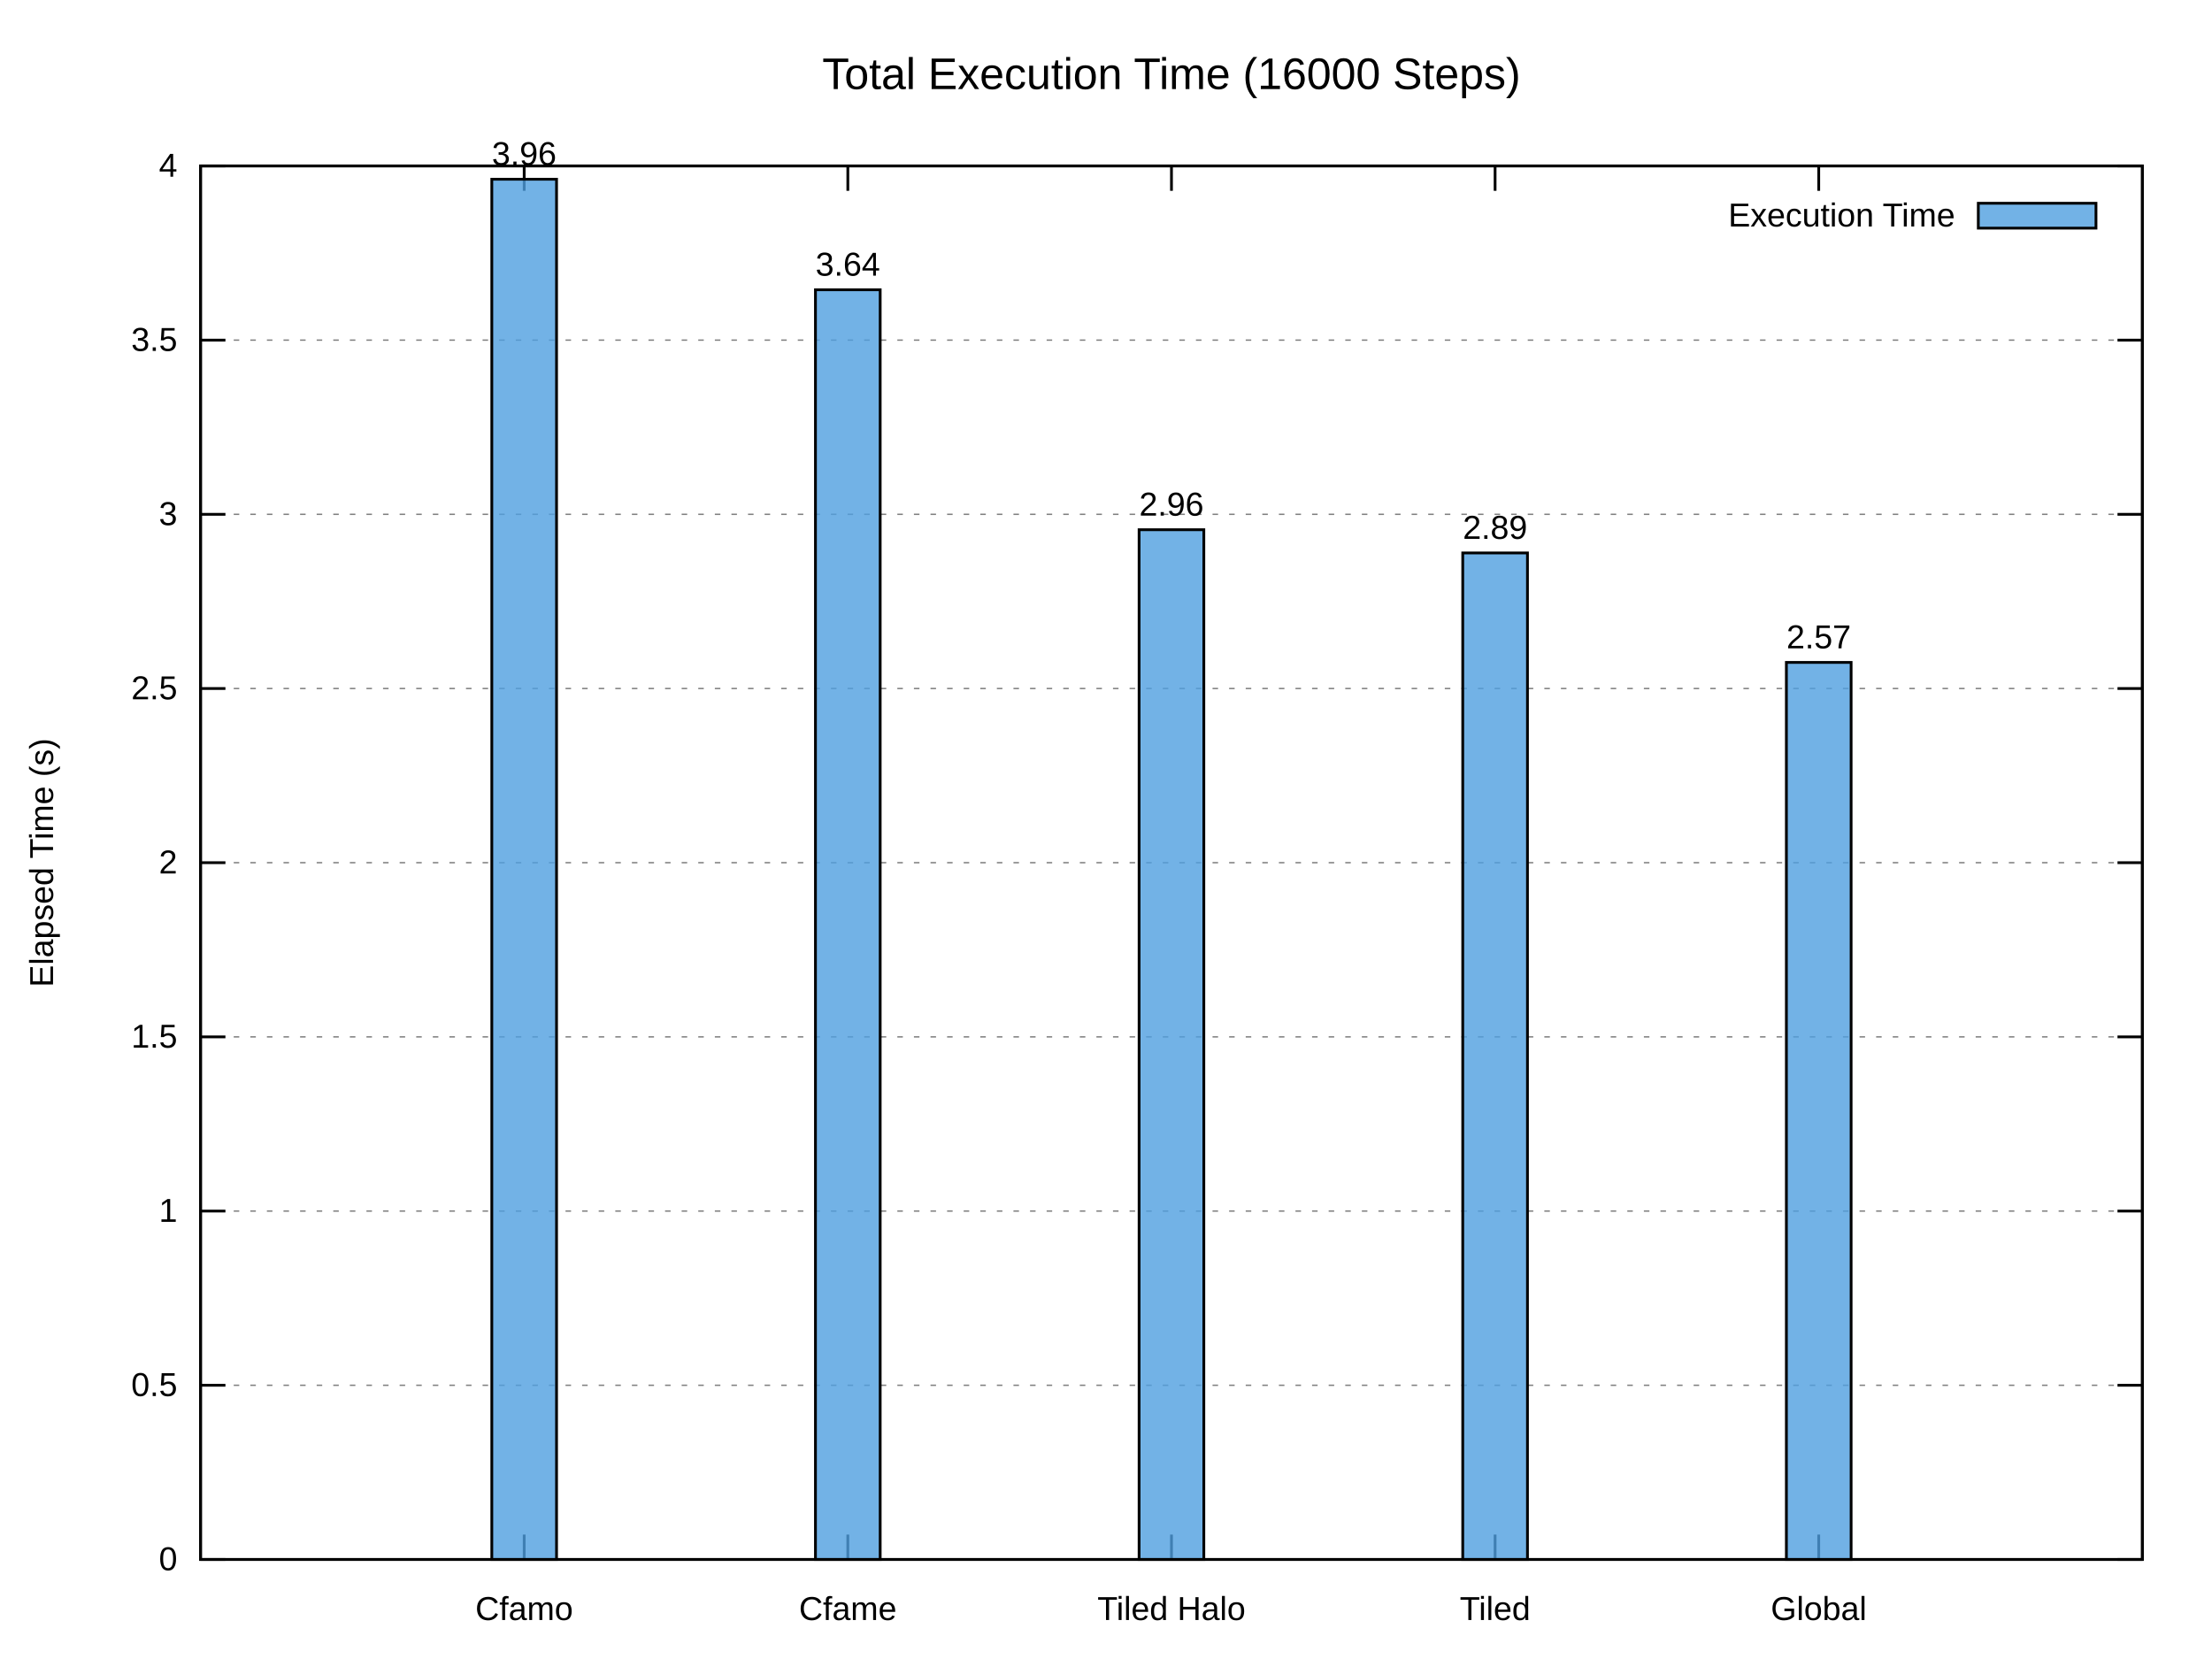
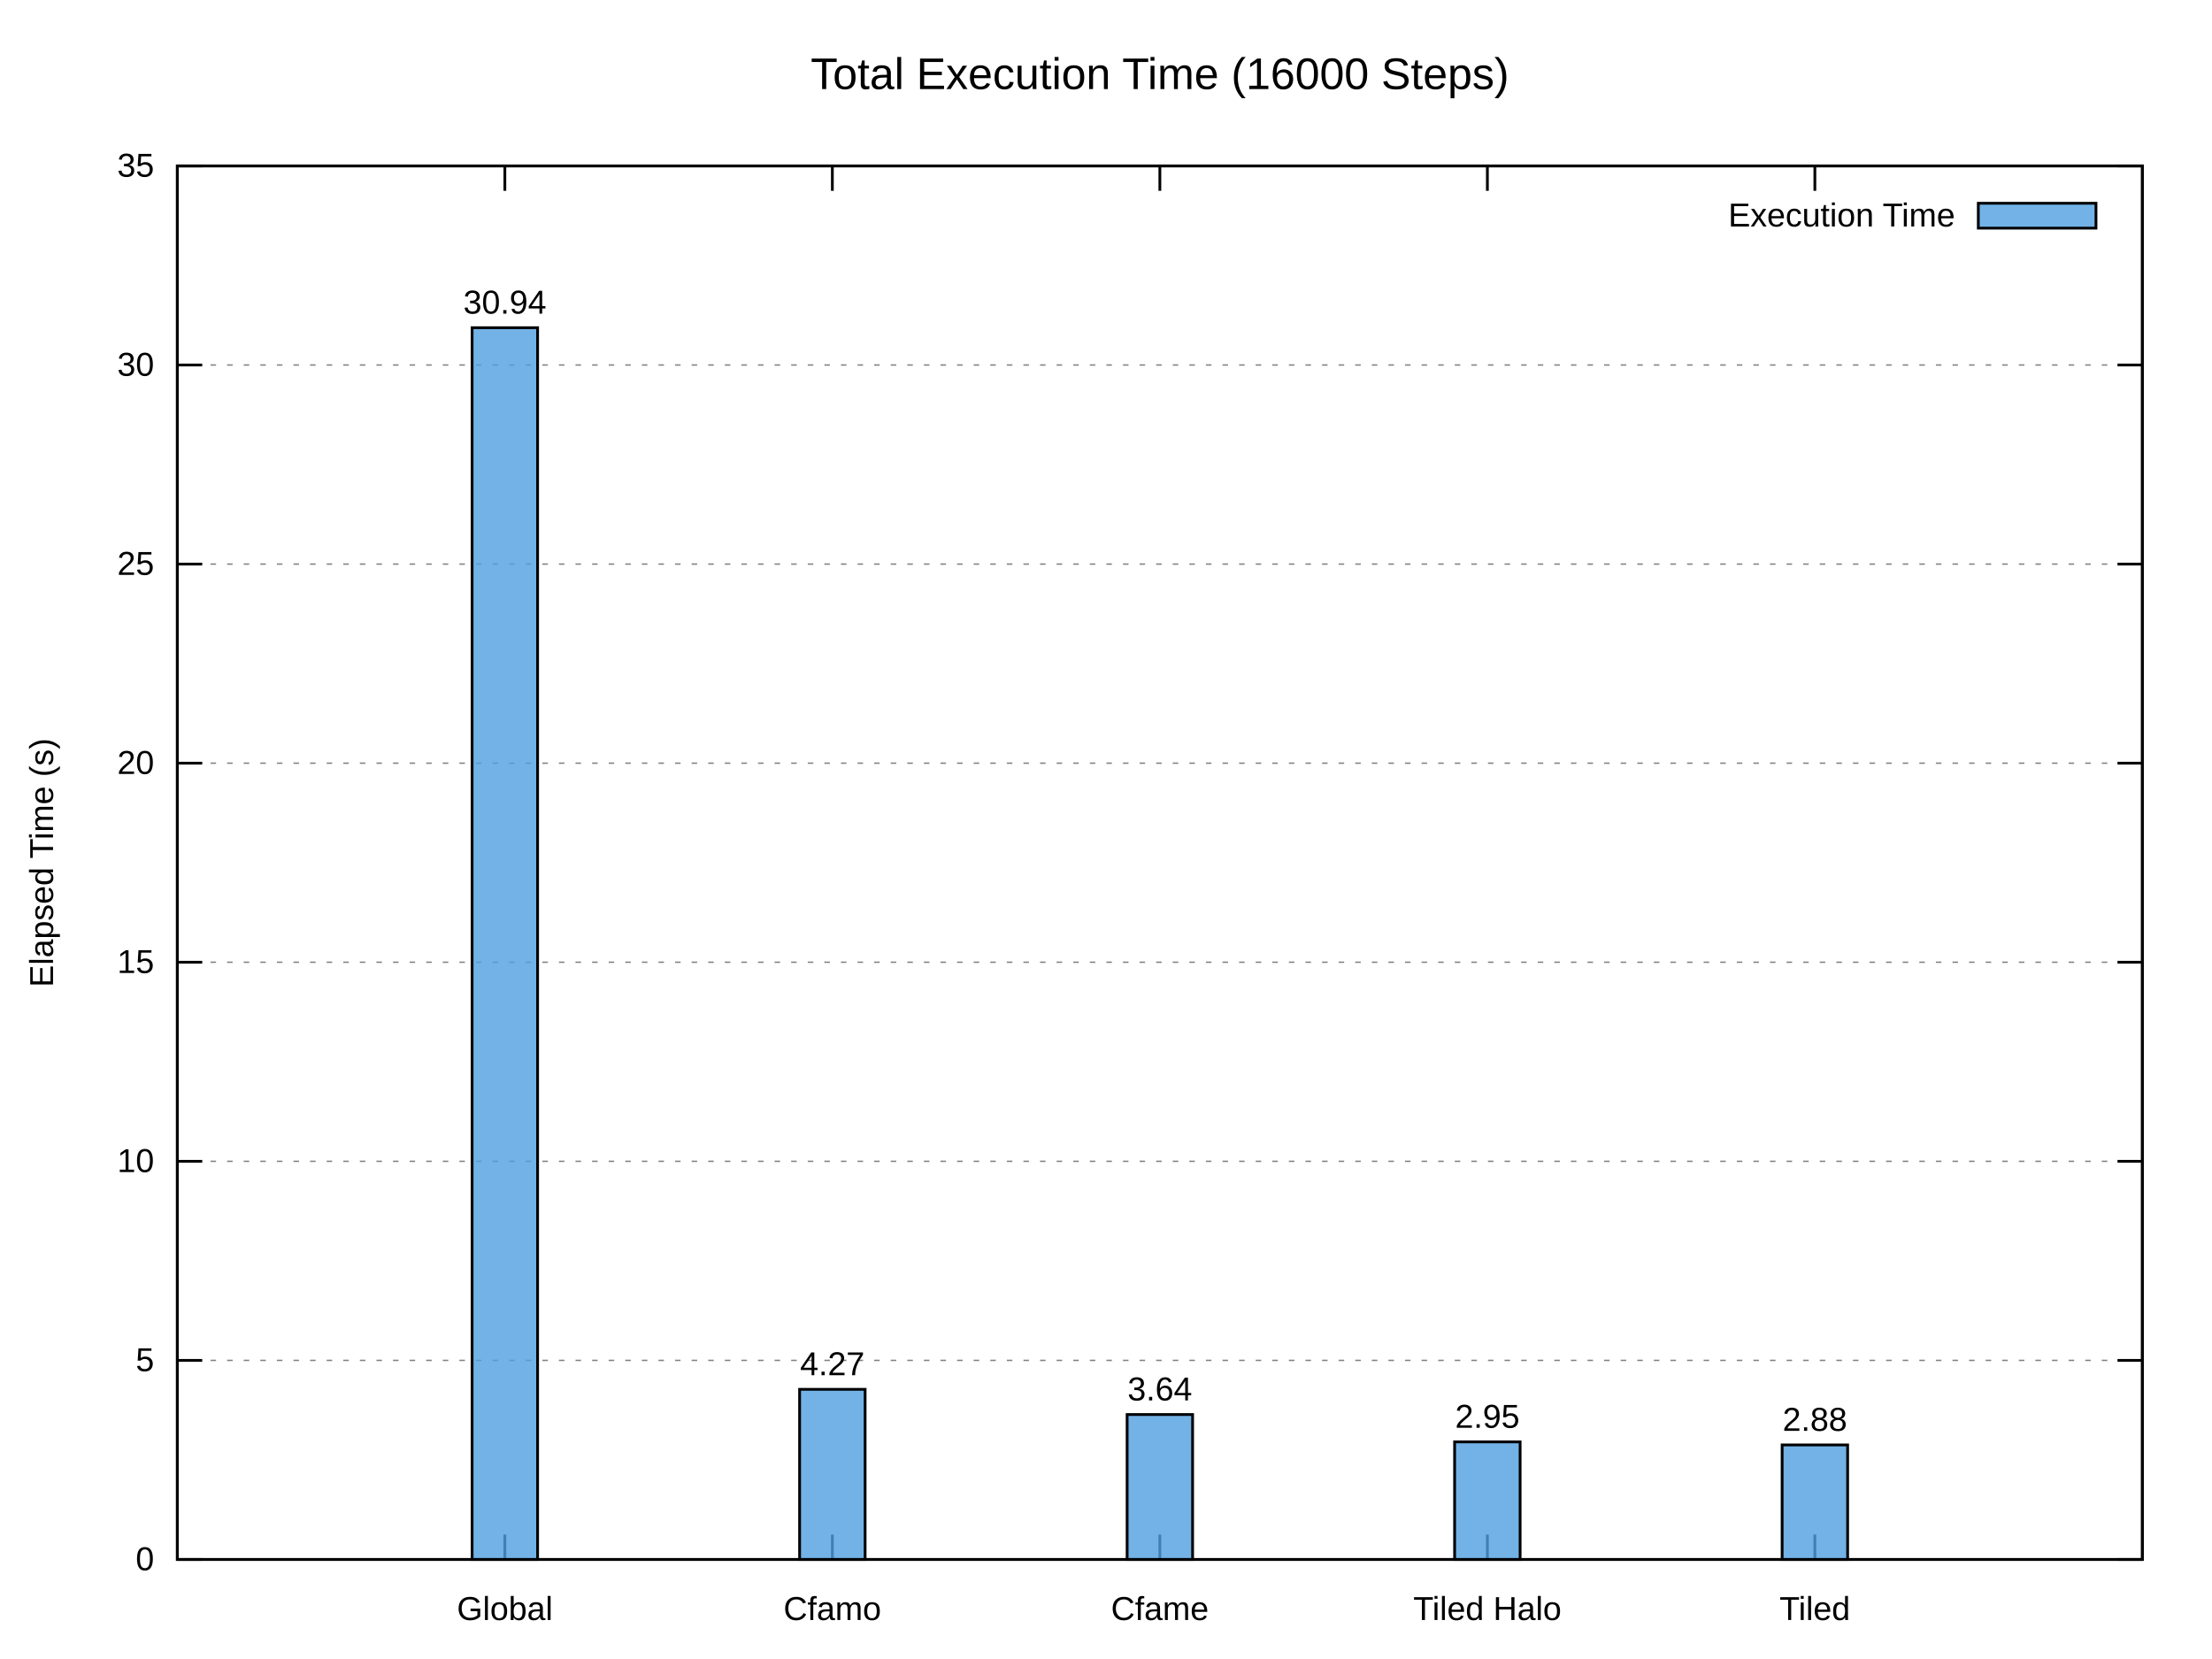
<svg xmlns="http://www.w3.org/2000/svg" xmlns:xlink="http://www.w3.org/1999/xlink" width="800" height="600" viewBox="0 0 800 600">
  <g id="gnuplot_canvas">
    <rect x="0" y="0" width="800" height="600" fill="none" />
    <defs>
      <circle id="gpDot" r="0.5" stroke-width="0.5" stroke="currentColor" />
      <path id="gpPt0" stroke-width="0.222" stroke="currentColor" d="M-1,0 h2 M0,-1 v2" />
      <path id="gpPt1" stroke-width="0.222" stroke="currentColor" d="M-1,-1 L1,1 M1,-1 L-1,1" />
      <path id="gpPt2" stroke-width="0.222" stroke="currentColor" d="M-1,0 L1,0 M0,-1 L0,1 M-1,-1 L1,1 M-1,1 L1,-1" />
      <rect id="gpPt3" stroke-width="0.222" stroke="currentColor" x="-1" y="-1" width="2" height="2" />
      <rect id="gpPt4" stroke-width="0.222" stroke="currentColor" fill="currentColor" x="-1" y="-1" width="2" height="2" />
      <circle id="gpPt5" stroke-width="0.222" stroke="currentColor" cx="0" cy="0" r="1" />
      <use xlink:href="#gpPt5" id="gpPt6" fill="currentColor" stroke="none" />
      <path id="gpPt7" stroke-width="0.222" stroke="currentColor" d="M0,-1.33 L-1.33,0.67 L1.33,0.67 z" />
      <use xlink:href="#gpPt7" id="gpPt8" fill="currentColor" stroke="none" />
      <use xlink:href="#gpPt7" id="gpPt9" stroke="currentColor" transform="rotate(180)" />
      <use xlink:href="#gpPt9" id="gpPt10" fill="currentColor" stroke="none" />
      <use xlink:href="#gpPt3" id="gpPt11" stroke="currentColor" transform="rotate(45)" />
      <use xlink:href="#gpPt11" id="gpPt12" fill="currentColor" stroke="none" />
      <path id="gpPt13" stroke-width="0.222" stroke="currentColor" d="M0,1.330 L1.265,0.411 L0.782,-1.067 L-0.782,-1.076 L-1.265,0.411 z" />
      <use xlink:href="#gpPt13" id="gpPt14" fill="currentColor" stroke="none" />
      <filter id="textbox" filterUnits="objectBoundingBox" x="0" y="0" height="1" width="1">
        <feFlood flood-color="white" flood-opacity="1" result="bgnd" />
        <feComposite in="SourceGraphic" in2="bgnd" operator="atop" />
      </filter>
      <filter id="greybox" filterUnits="objectBoundingBox" x="0" y="0" height="1" width="1">
        <feFlood flood-color="lightgrey" flood-opacity="1" result="grey" />
        <feComposite in="SourceGraphic" in2="grey" operator="atop" />
      </filter>
    </defs>
    <g fill="none" color="white" stroke="currentColor" stroke-width="1.00" stroke-linecap="butt" stroke-linejoin="miter">
</g>
    <g fill="none" color="black" stroke="currentColor" stroke-width="1.00" stroke-linecap="butt" stroke-linejoin="miter">
</g>
    <g fill="none" color="black" stroke="black" stroke-width="0.50" stroke-linecap="butt" stroke-linejoin="miter">
</g>
    <g fill="none" color="gray" stroke="currentColor" stroke-width="0.50" stroke-linecap="butt" stroke-linejoin="miter">
-       <path stroke="gray" stroke-dasharray="2,4" class="gridline" d="M72.53,564.00 L774.82,564.00  " />
-     </g>
-     <g fill="none" color="gray" stroke="gray" stroke-width="1.00" stroke-linecap="butt" stroke-linejoin="miter">
- </g>
-     <g fill="none" color="black" stroke="currentColor" stroke-width="1.00" stroke-linecap="butt" stroke-linejoin="miter">
-       <path stroke="black" d="M72.53,564.00 L81.53,564.00 M774.82,564.00 L765.82,564.00  " />
-       <g transform="translate(64.14,567.90)" stroke="none" fill="black" font-family="Arial" font-size="12.00" text-anchor="end">
+       <path stroke="gray" stroke-dasharray="2,4" class="gridline" d="M64.14,564.00 L774.82,564.00  " />
+     </g>
+     <g fill="none" color="gray" stroke="gray" stroke-width="1.00" stroke-linecap="butt" stroke-linejoin="miter">
+ </g>
+     <g fill="none" color="black" stroke="currentColor" stroke-width="1.00" stroke-linecap="butt" stroke-linejoin="miter">
+       <path stroke="black" d="M64.14,564.00 L73.14,564.00 M774.82,564.00 L765.82,564.00  " />
+       <g transform="translate(55.75,567.90)" stroke="none" fill="black" font-family="Arial" font-size="12.00" text-anchor="end">
        <text>
          <tspan font-family="Arial"> 0</tspan>
        </text>
      </g>
    </g>
    <g fill="none" color="black" stroke="currentColor" stroke-width="1.00" stroke-linecap="butt" stroke-linejoin="miter">
</g>
    <g fill="none" color="black" stroke="black" stroke-width="0.50" stroke-linecap="butt" stroke-linejoin="miter">
</g>
    <g fill="none" color="gray" stroke="currentColor" stroke-width="0.50" stroke-linecap="butt" stroke-linejoin="miter">
-       <path stroke="gray" stroke-dasharray="2,4" class="gridline" d="M72.53,501.00 L774.82,501.00  " />
-     </g>
-     <g fill="none" color="gray" stroke="gray" stroke-width="1.00" stroke-linecap="butt" stroke-linejoin="miter">
- </g>
-     <g fill="none" color="black" stroke="currentColor" stroke-width="1.00" stroke-linecap="butt" stroke-linejoin="miter">
-       <path stroke="black" d="M72.53,501.00 L81.53,501.00 M774.82,501.00 L765.82,501.00  " />
-       <g transform="translate(64.14,504.90)" stroke="none" fill="black" font-family="Arial" font-size="12.00" text-anchor="end">
-         <text>
-           <tspan font-family="Arial"> 0.5</tspan>
-         </text>
-       </g>
-     </g>
-     <g fill="none" color="black" stroke="currentColor" stroke-width="1.00" stroke-linecap="butt" stroke-linejoin="miter">
- </g>
-     <g fill="none" color="black" stroke="black" stroke-width="0.50" stroke-linecap="butt" stroke-linejoin="miter">
- </g>
-     <g fill="none" color="gray" stroke="currentColor" stroke-width="0.50" stroke-linecap="butt" stroke-linejoin="miter">
-       <path stroke="gray" stroke-dasharray="2,4" class="gridline" d="M72.53,438.00 L774.82,438.00  " />
-     </g>
-     <g fill="none" color="gray" stroke="gray" stroke-width="1.00" stroke-linecap="butt" stroke-linejoin="miter">
- </g>
-     <g fill="none" color="black" stroke="currentColor" stroke-width="1.00" stroke-linecap="butt" stroke-linejoin="miter">
-       <path stroke="black" d="M72.53,438.00 L81.53,438.00 M774.82,438.00 L765.82,438.00  " />
-       <g transform="translate(64.14,441.90)" stroke="none" fill="black" font-family="Arial" font-size="12.00" text-anchor="end">
-         <text>
-           <tspan font-family="Arial"> 1</tspan>
-         </text>
-       </g>
-     </g>
-     <g fill="none" color="black" stroke="currentColor" stroke-width="1.00" stroke-linecap="butt" stroke-linejoin="miter">
- </g>
-     <g fill="none" color="black" stroke="black" stroke-width="0.50" stroke-linecap="butt" stroke-linejoin="miter">
- </g>
-     <g fill="none" color="gray" stroke="currentColor" stroke-width="0.50" stroke-linecap="butt" stroke-linejoin="miter">
-       <path stroke="gray" stroke-dasharray="2,4" class="gridline" d="M72.53,375.00 L774.82,375.00  " />
-     </g>
-     <g fill="none" color="gray" stroke="gray" stroke-width="1.00" stroke-linecap="butt" stroke-linejoin="miter">
- </g>
-     <g fill="none" color="black" stroke="currentColor" stroke-width="1.00" stroke-linecap="butt" stroke-linejoin="miter">
-       <path stroke="black" d="M72.53,375.00 L81.53,375.00 M774.82,375.00 L765.82,375.00  " />
-       <g transform="translate(64.14,378.90)" stroke="none" fill="black" font-family="Arial" font-size="12.00" text-anchor="end">
-         <text>
-           <tspan font-family="Arial"> 1.5</tspan>
-         </text>
-       </g>
-     </g>
-     <g fill="none" color="black" stroke="currentColor" stroke-width="1.00" stroke-linecap="butt" stroke-linejoin="miter">
- </g>
-     <g fill="none" color="black" stroke="black" stroke-width="0.50" stroke-linecap="butt" stroke-linejoin="miter">
- </g>
-     <g fill="none" color="gray" stroke="currentColor" stroke-width="0.50" stroke-linecap="butt" stroke-linejoin="miter">
-       <path stroke="gray" stroke-dasharray="2,4" class="gridline" d="M72.53,312.00 L774.82,312.00  " />
-     </g>
-     <g fill="none" color="gray" stroke="gray" stroke-width="1.00" stroke-linecap="butt" stroke-linejoin="miter">
- </g>
-     <g fill="none" color="black" stroke="currentColor" stroke-width="1.00" stroke-linecap="butt" stroke-linejoin="miter">
-       <path stroke="black" d="M72.53,312.00 L81.53,312.00 M774.82,312.00 L765.82,312.00  " />
-       <g transform="translate(64.14,315.90)" stroke="none" fill="black" font-family="Arial" font-size="12.00" text-anchor="end">
-         <text>
-           <tspan font-family="Arial"> 2</tspan>
-         </text>
-       </g>
-     </g>
-     <g fill="none" color="black" stroke="currentColor" stroke-width="1.00" stroke-linecap="butt" stroke-linejoin="miter">
- </g>
-     <g fill="none" color="black" stroke="black" stroke-width="0.50" stroke-linecap="butt" stroke-linejoin="miter">
- </g>
-     <g fill="none" color="gray" stroke="currentColor" stroke-width="0.50" stroke-linecap="butt" stroke-linejoin="miter">
-       <path stroke="gray" stroke-dasharray="2,4" class="gridline" d="M72.53,249.01 L774.82,249.01  " />
-     </g>
-     <g fill="none" color="gray" stroke="gray" stroke-width="1.00" stroke-linecap="butt" stroke-linejoin="miter">
- </g>
-     <g fill="none" color="black" stroke="currentColor" stroke-width="1.00" stroke-linecap="butt" stroke-linejoin="miter">
-       <path stroke="black" d="M72.53,249.01 L81.53,249.01 M774.82,249.01 L765.82,249.01  " />
-       <g transform="translate(64.14,252.91)" stroke="none" fill="black" font-family="Arial" font-size="12.00" text-anchor="end">
-         <text>
-           <tspan font-family="Arial"> 2.5</tspan>
-         </text>
-       </g>
-     </g>
-     <g fill="none" color="black" stroke="currentColor" stroke-width="1.00" stroke-linecap="butt" stroke-linejoin="miter">
- </g>
-     <g fill="none" color="black" stroke="black" stroke-width="0.50" stroke-linecap="butt" stroke-linejoin="miter">
- </g>
-     <g fill="none" color="gray" stroke="currentColor" stroke-width="0.50" stroke-linecap="butt" stroke-linejoin="miter">
-       <path stroke="gray" stroke-dasharray="2,4" class="gridline" d="M72.53,186.01 L774.82,186.01  " />
-     </g>
-     <g fill="none" color="gray" stroke="gray" stroke-width="1.00" stroke-linecap="butt" stroke-linejoin="miter">
- </g>
-     <g fill="none" color="black" stroke="currentColor" stroke-width="1.00" stroke-linecap="butt" stroke-linejoin="miter">
-       <path stroke="black" d="M72.53,186.01 L81.53,186.01 M774.82,186.01 L765.82,186.01  " />
-       <g transform="translate(64.14,189.91)" stroke="none" fill="black" font-family="Arial" font-size="12.00" text-anchor="end">
-         <text>
-           <tspan font-family="Arial"> 3</tspan>
-         </text>
-       </g>
-     </g>
-     <g fill="none" color="black" stroke="currentColor" stroke-width="1.00" stroke-linecap="butt" stroke-linejoin="miter">
- </g>
-     <g fill="none" color="black" stroke="black" stroke-width="0.50" stroke-linecap="butt" stroke-linejoin="miter">
- </g>
-     <g fill="none" color="gray" stroke="currentColor" stroke-width="0.50" stroke-linecap="butt" stroke-linejoin="miter">
-       <path stroke="gray" stroke-dasharray="2,4" class="gridline" d="M72.53,123.01 L774.82,123.01  " />
-     </g>
-     <g fill="none" color="gray" stroke="gray" stroke-width="1.00" stroke-linecap="butt" stroke-linejoin="miter">
- </g>
-     <g fill="none" color="black" stroke="currentColor" stroke-width="1.00" stroke-linecap="butt" stroke-linejoin="miter">
-       <path stroke="black" d="M72.53,123.01 L81.53,123.01 M774.82,123.01 L765.82,123.01  " />
-       <g transform="translate(64.14,126.91)" stroke="none" fill="black" font-family="Arial" font-size="12.00" text-anchor="end">
-         <text>
-           <tspan font-family="Arial"> 3.5</tspan>
-         </text>
-       </g>
-     </g>
-     <g fill="none" color="black" stroke="currentColor" stroke-width="1.00" stroke-linecap="butt" stroke-linejoin="miter">
- </g>
-     <g fill="none" color="black" stroke="black" stroke-width="0.50" stroke-linecap="butt" stroke-linejoin="miter">
- </g>
-     <g fill="none" color="gray" stroke="currentColor" stroke-width="0.50" stroke-linecap="butt" stroke-linejoin="miter">
-       <path stroke="gray" stroke-dasharray="2,4" class="gridline" d="M72.53,60.01 L774.82,60.01  " />
-     </g>
-     <g fill="none" color="gray" stroke="gray" stroke-width="1.00" stroke-linecap="butt" stroke-linejoin="miter">
- </g>
-     <g fill="none" color="black" stroke="currentColor" stroke-width="1.00" stroke-linecap="butt" stroke-linejoin="miter">
-       <path stroke="black" d="M72.53,60.01 L81.53,60.01 M774.82,60.01 L765.82,60.01  " />
-       <g transform="translate(64.14,63.91)" stroke="none" fill="black" font-family="Arial" font-size="12.00" text-anchor="end">
-         <text>
-           <tspan font-family="Arial"> 4</tspan>
-         </text>
-       </g>
-     </g>
-     <g fill="none" color="black" stroke="currentColor" stroke-width="1.00" stroke-linecap="butt" stroke-linejoin="miter">
-       <path stroke="black" d="M189.58,564.00 L189.58,555.00 M189.58,60.01 L189.58,69.01  " />
-       <g transform="translate(189.58,585.90)" stroke="none" fill="black" font-family="Arial" font-size="12.00" text-anchor="middle">
+       <path stroke="gray" stroke-dasharray="2,4" class="gridline" d="M64.14,492.00 L774.82,492.00  " />
+     </g>
+     <g fill="none" color="gray" stroke="gray" stroke-width="1.00" stroke-linecap="butt" stroke-linejoin="miter">
+ </g>
+     <g fill="none" color="black" stroke="currentColor" stroke-width="1.00" stroke-linecap="butt" stroke-linejoin="miter">
+       <path stroke="black" d="M64.14,492.00 L73.14,492.00 M774.82,492.00 L765.82,492.00  " />
+       <g transform="translate(55.75,495.90)" stroke="none" fill="black" font-family="Arial" font-size="12.00" text-anchor="end">
+         <text>
+           <tspan font-family="Arial"> 5</tspan>
+         </text>
+       </g>
+     </g>
+     <g fill="none" color="black" stroke="currentColor" stroke-width="1.00" stroke-linecap="butt" stroke-linejoin="miter">
+ </g>
+     <g fill="none" color="black" stroke="black" stroke-width="0.50" stroke-linecap="butt" stroke-linejoin="miter">
+ </g>
+     <g fill="none" color="gray" stroke="currentColor" stroke-width="0.50" stroke-linecap="butt" stroke-linejoin="miter">
+       <path stroke="gray" stroke-dasharray="2,4" class="gridline" d="M64.14,420.00 L774.82,420.00  " />
+     </g>
+     <g fill="none" color="gray" stroke="gray" stroke-width="1.00" stroke-linecap="butt" stroke-linejoin="miter">
+ </g>
+     <g fill="none" color="black" stroke="currentColor" stroke-width="1.00" stroke-linecap="butt" stroke-linejoin="miter">
+       <path stroke="black" d="M64.14,420.00 L73.14,420.00 M774.82,420.00 L765.82,420.00  " />
+       <g transform="translate(55.75,423.90)" stroke="none" fill="black" font-family="Arial" font-size="12.00" text-anchor="end">
+         <text>
+           <tspan font-family="Arial"> 10</tspan>
+         </text>
+       </g>
+     </g>
+     <g fill="none" color="black" stroke="currentColor" stroke-width="1.00" stroke-linecap="butt" stroke-linejoin="miter">
+ </g>
+     <g fill="none" color="black" stroke="black" stroke-width="0.50" stroke-linecap="butt" stroke-linejoin="miter">
+ </g>
+     <g fill="none" color="gray" stroke="currentColor" stroke-width="0.50" stroke-linecap="butt" stroke-linejoin="miter">
+       <path stroke="gray" stroke-dasharray="2,4" class="gridline" d="M64.14,348.00 L774.82,348.00  " />
+     </g>
+     <g fill="none" color="gray" stroke="gray" stroke-width="1.00" stroke-linecap="butt" stroke-linejoin="miter">
+ </g>
+     <g fill="none" color="black" stroke="currentColor" stroke-width="1.00" stroke-linecap="butt" stroke-linejoin="miter">
+       <path stroke="black" d="M64.14,348.00 L73.14,348.00 M774.82,348.00 L765.82,348.00  " />
+       <g transform="translate(55.75,351.90)" stroke="none" fill="black" font-family="Arial" font-size="12.00" text-anchor="end">
+         <text>
+           <tspan font-family="Arial"> 15</tspan>
+         </text>
+       </g>
+     </g>
+     <g fill="none" color="black" stroke="currentColor" stroke-width="1.00" stroke-linecap="butt" stroke-linejoin="miter">
+ </g>
+     <g fill="none" color="black" stroke="black" stroke-width="0.50" stroke-linecap="butt" stroke-linejoin="miter">
+ </g>
+     <g fill="none" color="gray" stroke="currentColor" stroke-width="0.50" stroke-linecap="butt" stroke-linejoin="miter">
+       <path stroke="gray" stroke-dasharray="2,4" class="gridline" d="M64.14,276.01 L774.82,276.01  " />
+     </g>
+     <g fill="none" color="gray" stroke="gray" stroke-width="1.00" stroke-linecap="butt" stroke-linejoin="miter">
+ </g>
+     <g fill="none" color="black" stroke="currentColor" stroke-width="1.00" stroke-linecap="butt" stroke-linejoin="miter">
+       <path stroke="black" d="M64.14,276.01 L73.14,276.01 M774.82,276.01 L765.82,276.01  " />
+       <g transform="translate(55.75,279.91)" stroke="none" fill="black" font-family="Arial" font-size="12.00" text-anchor="end">
+         <text>
+           <tspan font-family="Arial"> 20</tspan>
+         </text>
+       </g>
+     </g>
+     <g fill="none" color="black" stroke="currentColor" stroke-width="1.00" stroke-linecap="butt" stroke-linejoin="miter">
+ </g>
+     <g fill="none" color="black" stroke="black" stroke-width="0.50" stroke-linecap="butt" stroke-linejoin="miter">
+ </g>
+     <g fill="none" color="gray" stroke="currentColor" stroke-width="0.50" stroke-linecap="butt" stroke-linejoin="miter">
+       <path stroke="gray" stroke-dasharray="2,4" class="gridline" d="M64.14,204.01 L774.82,204.01  " />
+     </g>
+     <g fill="none" color="gray" stroke="gray" stroke-width="1.00" stroke-linecap="butt" stroke-linejoin="miter">
+ </g>
+     <g fill="none" color="black" stroke="currentColor" stroke-width="1.00" stroke-linecap="butt" stroke-linejoin="miter">
+       <path stroke="black" d="M64.14,204.01 L73.14,204.01 M774.82,204.01 L765.82,204.01  " />
+       <g transform="translate(55.75,207.91)" stroke="none" fill="black" font-family="Arial" font-size="12.00" text-anchor="end">
+         <text>
+           <tspan font-family="Arial"> 25</tspan>
+         </text>
+       </g>
+     </g>
+     <g fill="none" color="black" stroke="currentColor" stroke-width="1.00" stroke-linecap="butt" stroke-linejoin="miter">
+ </g>
+     <g fill="none" color="black" stroke="black" stroke-width="0.50" stroke-linecap="butt" stroke-linejoin="miter">
+ </g>
+     <g fill="none" color="gray" stroke="currentColor" stroke-width="0.50" stroke-linecap="butt" stroke-linejoin="miter">
+       <path stroke="gray" stroke-dasharray="2,4" class="gridline" d="M64.14,132.01 L774.82,132.01  " />
+     </g>
+     <g fill="none" color="gray" stroke="gray" stroke-width="1.00" stroke-linecap="butt" stroke-linejoin="miter">
+ </g>
+     <g fill="none" color="black" stroke="currentColor" stroke-width="1.00" stroke-linecap="butt" stroke-linejoin="miter">
+       <path stroke="black" d="M64.14,132.01 L73.14,132.01 M774.82,132.01 L765.82,132.01  " />
+       <g transform="translate(55.75,135.91)" stroke="none" fill="black" font-family="Arial" font-size="12.00" text-anchor="end">
+         <text>
+           <tspan font-family="Arial"> 30</tspan>
+         </text>
+       </g>
+     </g>
+     <g fill="none" color="black" stroke="currentColor" stroke-width="1.00" stroke-linecap="butt" stroke-linejoin="miter">
+ </g>
+     <g fill="none" color="black" stroke="black" stroke-width="0.50" stroke-linecap="butt" stroke-linejoin="miter">
+ </g>
+     <g fill="none" color="gray" stroke="currentColor" stroke-width="0.50" stroke-linecap="butt" stroke-linejoin="miter">
+       <path stroke="gray" stroke-dasharray="2,4" class="gridline" d="M64.14,60.01 L774.82,60.01  " />
+     </g>
+     <g fill="none" color="gray" stroke="gray" stroke-width="1.00" stroke-linecap="butt" stroke-linejoin="miter">
+ </g>
+     <g fill="none" color="black" stroke="currentColor" stroke-width="1.00" stroke-linecap="butt" stroke-linejoin="miter">
+       <path stroke="black" d="M64.14,60.01 L73.14,60.01 M774.82,60.01 L765.82,60.01  " />
+       <g transform="translate(55.75,63.91)" stroke="none" fill="black" font-family="Arial" font-size="12.00" text-anchor="end">
+         <text>
+           <tspan font-family="Arial"> 35</tspan>
+         </text>
+       </g>
+     </g>
+     <g fill="none" color="black" stroke="currentColor" stroke-width="1.00" stroke-linecap="butt" stroke-linejoin="miter">
+       <path stroke="black" d="M182.59,564.00 L182.59,555.00 M182.59,60.01 L182.59,69.01  " />
+       <g transform="translate(182.59,585.90)" stroke="none" fill="black" font-family="Arial" font-size="12.00" text-anchor="middle">
+         <text>
+           <tspan font-family="Arial">Global</tspan>
+         </text>
+       </g>
+     </g>
+     <g fill="none" color="black" stroke="currentColor" stroke-width="1.00" stroke-linecap="butt" stroke-linejoin="miter">
+       <path stroke="black" d="M301.03,564.00 L301.03,555.00 M301.03,60.01 L301.03,69.01  " />
+       <g transform="translate(301.03,585.90)" stroke="none" fill="black" font-family="Arial" font-size="12.00" text-anchor="middle">
        <text>
          <tspan font-family="Arial">Cfamo</tspan>
        </text>
      </g>
    </g>
    <g fill="none" color="black" stroke="currentColor" stroke-width="1.00" stroke-linecap="butt" stroke-linejoin="miter">
-       <path stroke="black" d="M306.63,564.00 L306.63,555.00 M306.63,60.01 L306.63,69.01  " />
-       <g transform="translate(306.63,585.90)" stroke="none" fill="black" font-family="Arial" font-size="12.00" text-anchor="middle">
+       <path stroke="black" d="M419.48,564.00 L419.48,555.00 M419.48,60.01 L419.48,69.01  " />
+       <g transform="translate(419.48,585.90)" stroke="none" fill="black" font-family="Arial" font-size="12.00" text-anchor="middle">
        <text>
          <tspan font-family="Arial">Cfame</tspan>
        </text>
      </g>
    </g>
    <g fill="none" color="black" stroke="currentColor" stroke-width="1.00" stroke-linecap="butt" stroke-linejoin="miter">
-       <path stroke="black" d="M423.68,564.00 L423.68,555.00 M423.68,60.01 L423.68,69.01  " />
-       <g transform="translate(423.68,585.90)" stroke="none" fill="black" font-family="Arial" font-size="12.00" text-anchor="middle">
+       <path stroke="black" d="M537.93,564.00 L537.93,555.00 M537.93,60.01 L537.93,69.01  " />
+       <g transform="translate(537.93,585.90)" stroke="none" fill="black" font-family="Arial" font-size="12.00" text-anchor="middle">
        <text>
          <tspan font-family="Arial">Tiled Halo</tspan>
        </text>
      </g>
    </g>
    <g fill="none" color="black" stroke="currentColor" stroke-width="1.00" stroke-linecap="butt" stroke-linejoin="miter">
-       <path stroke="black" d="M540.72,564.00 L540.72,555.00 M540.72,60.01 L540.72,69.01  " />
-       <g transform="translate(540.72,585.90)" stroke="none" fill="black" font-family="Arial" font-size="12.00" text-anchor="middle">
+       <path stroke="black" d="M656.37,564.00 L656.37,555.00 M656.37,60.01 L656.37,69.01  " />
+       <g transform="translate(656.37,585.90)" stroke="none" fill="black" font-family="Arial" font-size="12.00" text-anchor="middle">
        <text>
          <tspan font-family="Arial">Tiled</tspan>
        </text>
      </g>
    </g>
    <g fill="none" color="black" stroke="currentColor" stroke-width="1.00" stroke-linecap="butt" stroke-linejoin="miter">
-       <path stroke="black" d="M657.77,564.00 L657.77,555.00 M657.77,60.01 L657.77,69.01  " />
-       <g transform="translate(657.77,585.90)" stroke="none" fill="black" font-family="Arial" font-size="12.00" text-anchor="middle">
-         <text>
-           <tspan font-family="Arial">Global</tspan>
-         </text>
-       </g>
-     </g>
-     <g fill="none" color="black" stroke="currentColor" stroke-width="1.00" stroke-linecap="butt" stroke-linejoin="miter">
- </g>
-     <g fill="none" color="black" stroke="currentColor" stroke-width="1.00" stroke-linecap="butt" stroke-linejoin="miter">
-       <path stroke="black" d="M72.53,60.01 L72.53,564.00 L774.82,564.00 L774.82,60.01 L72.53,60.01 Z  " />
+ </g>
+     <g fill="none" color="black" stroke="currentColor" stroke-width="1.00" stroke-linecap="butt" stroke-linejoin="miter">
+       <path stroke="black" d="M64.14,60.01 L64.14,564.00 L774.82,564.00 L774.82,60.01 L64.14,60.01 Z  " />
    </g>
    <g fill="none" color="black" stroke="currentColor" stroke-width="1.00" stroke-linecap="butt" stroke-linejoin="miter">
      <g transform="translate(19.18,312.01) rotate(270)" stroke="none" fill="black" font-family="Arial" font-size="12.00" text-anchor="middle">
        <text>
          <tspan font-family="Arial">Elapsed Time (s)</tspan>
        </text>
      </g>
    </g>
    <g fill="none" color="black" stroke="currentColor" stroke-width="1.00" stroke-linecap="butt" stroke-linejoin="miter">
</g>
    <g id="gnuplot_plot_1">
      <g fill="none" color="black" stroke="currentColor" stroke-width="1.00" stroke-linecap="butt" stroke-linejoin="miter">
        <g transform="translate(707.09,81.91)" stroke="none" fill="black" font-family="Arial" font-size="12.00" text-anchor="end">
          <text>
            <tspan font-family="Arial">Execution Time</tspan>
          </text>
        </g>
      </g>
      <g fill="none" color="black" stroke="currentColor" stroke-width="1.00" stroke-linecap="butt" stroke-linejoin="miter">
        <g stroke="none" shape-rendering="crispEdges">
          <polygon fill="rgb( 79, 159, 224)" fill-opacity="0.8" points="715.48,82.51 758.04,82.51 758.04,73.51 715.48,73.51 " />
        </g>
        <path stroke="black" d="M715.48,82.51 L758.04,82.51 L758.04,73.51 L715.48,73.51 L715.48,82.51 Z  " />
      </g>
      <g fill="none" color="black" stroke="currentColor" stroke-width="1.00" stroke-linecap="butt" stroke-linejoin="miter">
        <g stroke="none" shape-rendering="crispEdges">
-           <polygon fill="rgb( 79, 159, 224)" fill-opacity="0.8" points="177.87,564.00 201.29,564.00 201.29,64.81 177.87,64.81 " />
-         </g>
-         <path stroke="black" d="M177.87,564.00 L177.87,64.82 L201.28,64.82 L201.28,564.00 L177.87,564.00 Z  " />
-       </g>
-       <g fill="none" color="black" stroke="currentColor" stroke-width="1.00" stroke-linecap="butt" stroke-linejoin="miter">
-         <g stroke="none" shape-rendering="crispEdges">
-           <polygon fill="rgb( 79, 159, 224)" fill-opacity="0.8" points="294.92,564.00 318.34,564.00 318.34,104.79 294.92,104.79 " />
-         </g>
-         <path stroke="black" d="M294.92,564.00 L294.92,104.80 L318.33,104.80 L318.33,564.00 L294.92,564.00 Z  " />
-       </g>
-       <g fill="none" color="black" stroke="currentColor" stroke-width="1.00" stroke-linecap="butt" stroke-linejoin="miter">
-         <g stroke="none" shape-rendering="crispEdges">
-           <polygon fill="rgb( 79, 159, 224)" fill-opacity="0.8" points="411.97,564.00 435.39,564.00 435.39,191.57 411.97,191.57 " />
-         </g>
-         <path stroke="black" d="M411.97,564.00 L411.97,191.58 L435.38,191.58 L435.38,564.00 L411.97,564.00 Z  " />
-       </g>
-       <g fill="none" color="black" stroke="currentColor" stroke-width="1.00" stroke-linecap="butt" stroke-linejoin="miter">
-         <g stroke="none" shape-rendering="crispEdges">
-           <polygon fill="rgb( 79, 159, 224)" fill-opacity="0.8" points="529.02,564.00 552.44,564.00 552.44,199.97 529.02,199.97 " />
-         </g>
-         <path stroke="black" d="M529.02,564.00 L529.02,199.98 L552.43,199.98 L552.43,564.00 L529.02,564.00 Z  " />
-       </g>
-       <g fill="none" color="black" stroke="currentColor" stroke-width="1.00" stroke-linecap="butt" stroke-linejoin="miter">
-         <g stroke="none" shape-rendering="crispEdges">
-           <polygon fill="rgb( 79, 159, 224)" fill-opacity="0.8" points="646.07,564.00 669.49,564.00 669.49,239.56 646.07,239.56 " />
-         </g>
-         <path stroke="black" d="M646.07,564.00 L646.07,239.57 L669.48,239.57 L669.48,564.00 L646.07,564.00 Z  " />
+           <polygon fill="rgb( 79, 159, 224)" fill-opacity="0.8" points="170.74,564.00 194.44,564.00 194.44,118.51 170.74,118.51 " />
+         </g>
+         <path stroke="black" d="M170.74,564.00 L170.74,118.52 L194.43,118.52 L194.43,564.00 L170.74,564.00 Z  " />
+       </g>
+       <g fill="none" color="black" stroke="currentColor" stroke-width="1.00" stroke-linecap="butt" stroke-linejoin="miter">
+         <g stroke="none" shape-rendering="crispEdges">
+           <polygon fill="rgb( 79, 159, 224)" fill-opacity="0.8" points="289.19,564.00 312.89,564.00 312.89,502.46 289.19,502.46 " />
+         </g>
+         <path stroke="black" d="M289.19,564.00 L289.19,502.47 L312.88,502.47 L312.88,564.00 L289.19,564.00 Z  " />
+       </g>
+       <g fill="none" color="black" stroke="currentColor" stroke-width="1.00" stroke-linecap="butt" stroke-linejoin="miter">
+         <g stroke="none" shape-rendering="crispEdges">
+           <polygon fill="rgb( 79, 159, 224)" fill-opacity="0.8" points="407.64,564.00 431.33,564.00 431.33,511.57 407.64,511.57 " />
+         </g>
+         <path stroke="black" d="M407.64,564.00 L407.64,511.58 L431.32,511.58 L431.32,564.00 L407.64,564.00 Z  " />
+       </g>
+       <g fill="none" color="black" stroke="currentColor" stroke-width="1.00" stroke-linecap="butt" stroke-linejoin="miter">
+         <g stroke="none" shape-rendering="crispEdges">
+           <polygon fill="rgb( 79, 159, 224)" fill-opacity="0.8" points="526.08,564.00 549.78,564.00 549.78,521.47 526.08,521.47 " />
+         </g>
+         <path stroke="black" d="M526.08,564.00 L526.08,521.48 L549.77,521.48 L549.77,564.00 L526.08,564.00 Z  " />
+       </g>
+       <g fill="none" color="black" stroke="currentColor" stroke-width="1.00" stroke-linecap="butt" stroke-linejoin="miter">
+         <g stroke="none" shape-rendering="crispEdges">
+           <polygon fill="rgb( 79, 159, 224)" fill-opacity="0.8" points="644.53,564.00 668.23,564.00 668.23,522.57 644.53,522.57 " />
+         </g>
+         <path stroke="black" d="M644.53,564.00 L644.53,522.58 L668.22,522.58 L668.22,564.00 L644.53,564.00 Z  " />
      </g>
      <g fill="none" color="black" stroke="currentColor" stroke-width="1.00" stroke-linecap="butt" stroke-linejoin="miter">
</g>
    </g>
    <g id="gnuplot_plot_2">
      <g fill="none" color="black" stroke="currentColor" stroke-width="1.00" stroke-linecap="butt" stroke-linejoin="miter">
-         <g transform="translate(189.58,59.72)" stroke="none" fill="black" font-family="Arial" font-size="12.00" text-anchor="middle">
-           <text>
-             <tspan font-family="Arial">3.96</tspan>
-           </text>
-         </g>
-         <g transform="translate(306.63,99.70)" stroke="none" fill="black" font-family="Arial" font-size="12.00" text-anchor="middle">
+         <g transform="translate(182.59,113.42)" stroke="none" fill="black" font-family="Arial" font-size="12.00" text-anchor="middle">
+           <text>
+             <tspan font-family="Arial">30.94</tspan>
+           </text>
+         </g>
+         <g transform="translate(301.03,497.37)" stroke="none" fill="black" font-family="Arial" font-size="12.00" text-anchor="middle">
+           <text>
+             <tspan font-family="Arial">4.27</tspan>
+           </text>
+         </g>
+         <g transform="translate(419.48,506.48)" stroke="none" fill="black" font-family="Arial" font-size="12.00" text-anchor="middle">
          <text>
            <tspan font-family="Arial">3.64</tspan>
          </text>
        </g>
-         <g transform="translate(423.68,186.48)" stroke="none" fill="black" font-family="Arial" font-size="12.00" text-anchor="middle">
-           <text>
-             <tspan font-family="Arial">2.96</tspan>
-           </text>
-         </g>
-         <g transform="translate(540.72,194.88)" stroke="none" fill="black" font-family="Arial" font-size="12.00" text-anchor="middle">
-           <text>
-             <tspan font-family="Arial">2.89</tspan>
-           </text>
-         </g>
-         <g transform="translate(657.77,234.47)" stroke="none" fill="black" font-family="Arial" font-size="12.00" text-anchor="middle">
-           <text>
-             <tspan font-family="Arial">2.57</tspan>
+         <g transform="translate(537.93,516.38)" stroke="none" fill="black" font-family="Arial" font-size="12.00" text-anchor="middle">
+           <text>
+             <tspan font-family="Arial">2.95</tspan>
+           </text>
+         </g>
+         <g transform="translate(656.37,517.48)" stroke="none" fill="black" font-family="Arial" font-size="12.00" text-anchor="middle">
+           <text>
+             <tspan font-family="Arial">2.88</tspan>
          </text>
        </g>
      </g>
    </g>
    <g fill="none" color="white" stroke="black" stroke-width="2.00" stroke-linecap="butt" stroke-linejoin="miter">
</g>
    <g fill="none" color="black" stroke="currentColor" stroke-width="2.00" stroke-linecap="butt" stroke-linejoin="miter">
</g>
    <g fill="none" color="black" stroke="black" stroke-width="1.00" stroke-linecap="butt" stroke-linejoin="miter">
</g>
    <g fill="none" color="black" stroke="currentColor" stroke-width="1.00" stroke-linecap="butt" stroke-linejoin="miter">
-       <path stroke="black" d="M72.53,60.01 L72.53,564.00 L774.82,564.00 L774.82,60.01 L72.53,60.01 Z  " />
-     </g>
-     <g fill="none" color="black" stroke="currentColor" stroke-width="1.00" stroke-linecap="butt" stroke-linejoin="miter">
-       <g transform="translate(423.67,32.21)" stroke="none" fill="black" font-family="Arial" font-size="16.00" text-anchor="middle">
+       <path stroke="black" d="M64.14,60.01 L64.14,564.00 L774.82,564.00 L774.82,60.01 L64.14,60.01 Z  " />
+     </g>
+     <g fill="none" color="black" stroke="currentColor" stroke-width="1.00" stroke-linecap="butt" stroke-linejoin="miter">
+       <g transform="translate(419.48,32.21)" stroke="none" fill="black" font-family="Arial" font-size="16.00" text-anchor="middle">
        <text>
          <tspan font-family="Arial">Total Execution Time (16000 Steps)</tspan>
        </text>
      </g>
    </g>
    <g fill="none" color="black" stroke="currentColor" stroke-width="1.00" stroke-linecap="butt" stroke-linejoin="miter">
</g>
  </g>
</svg>
